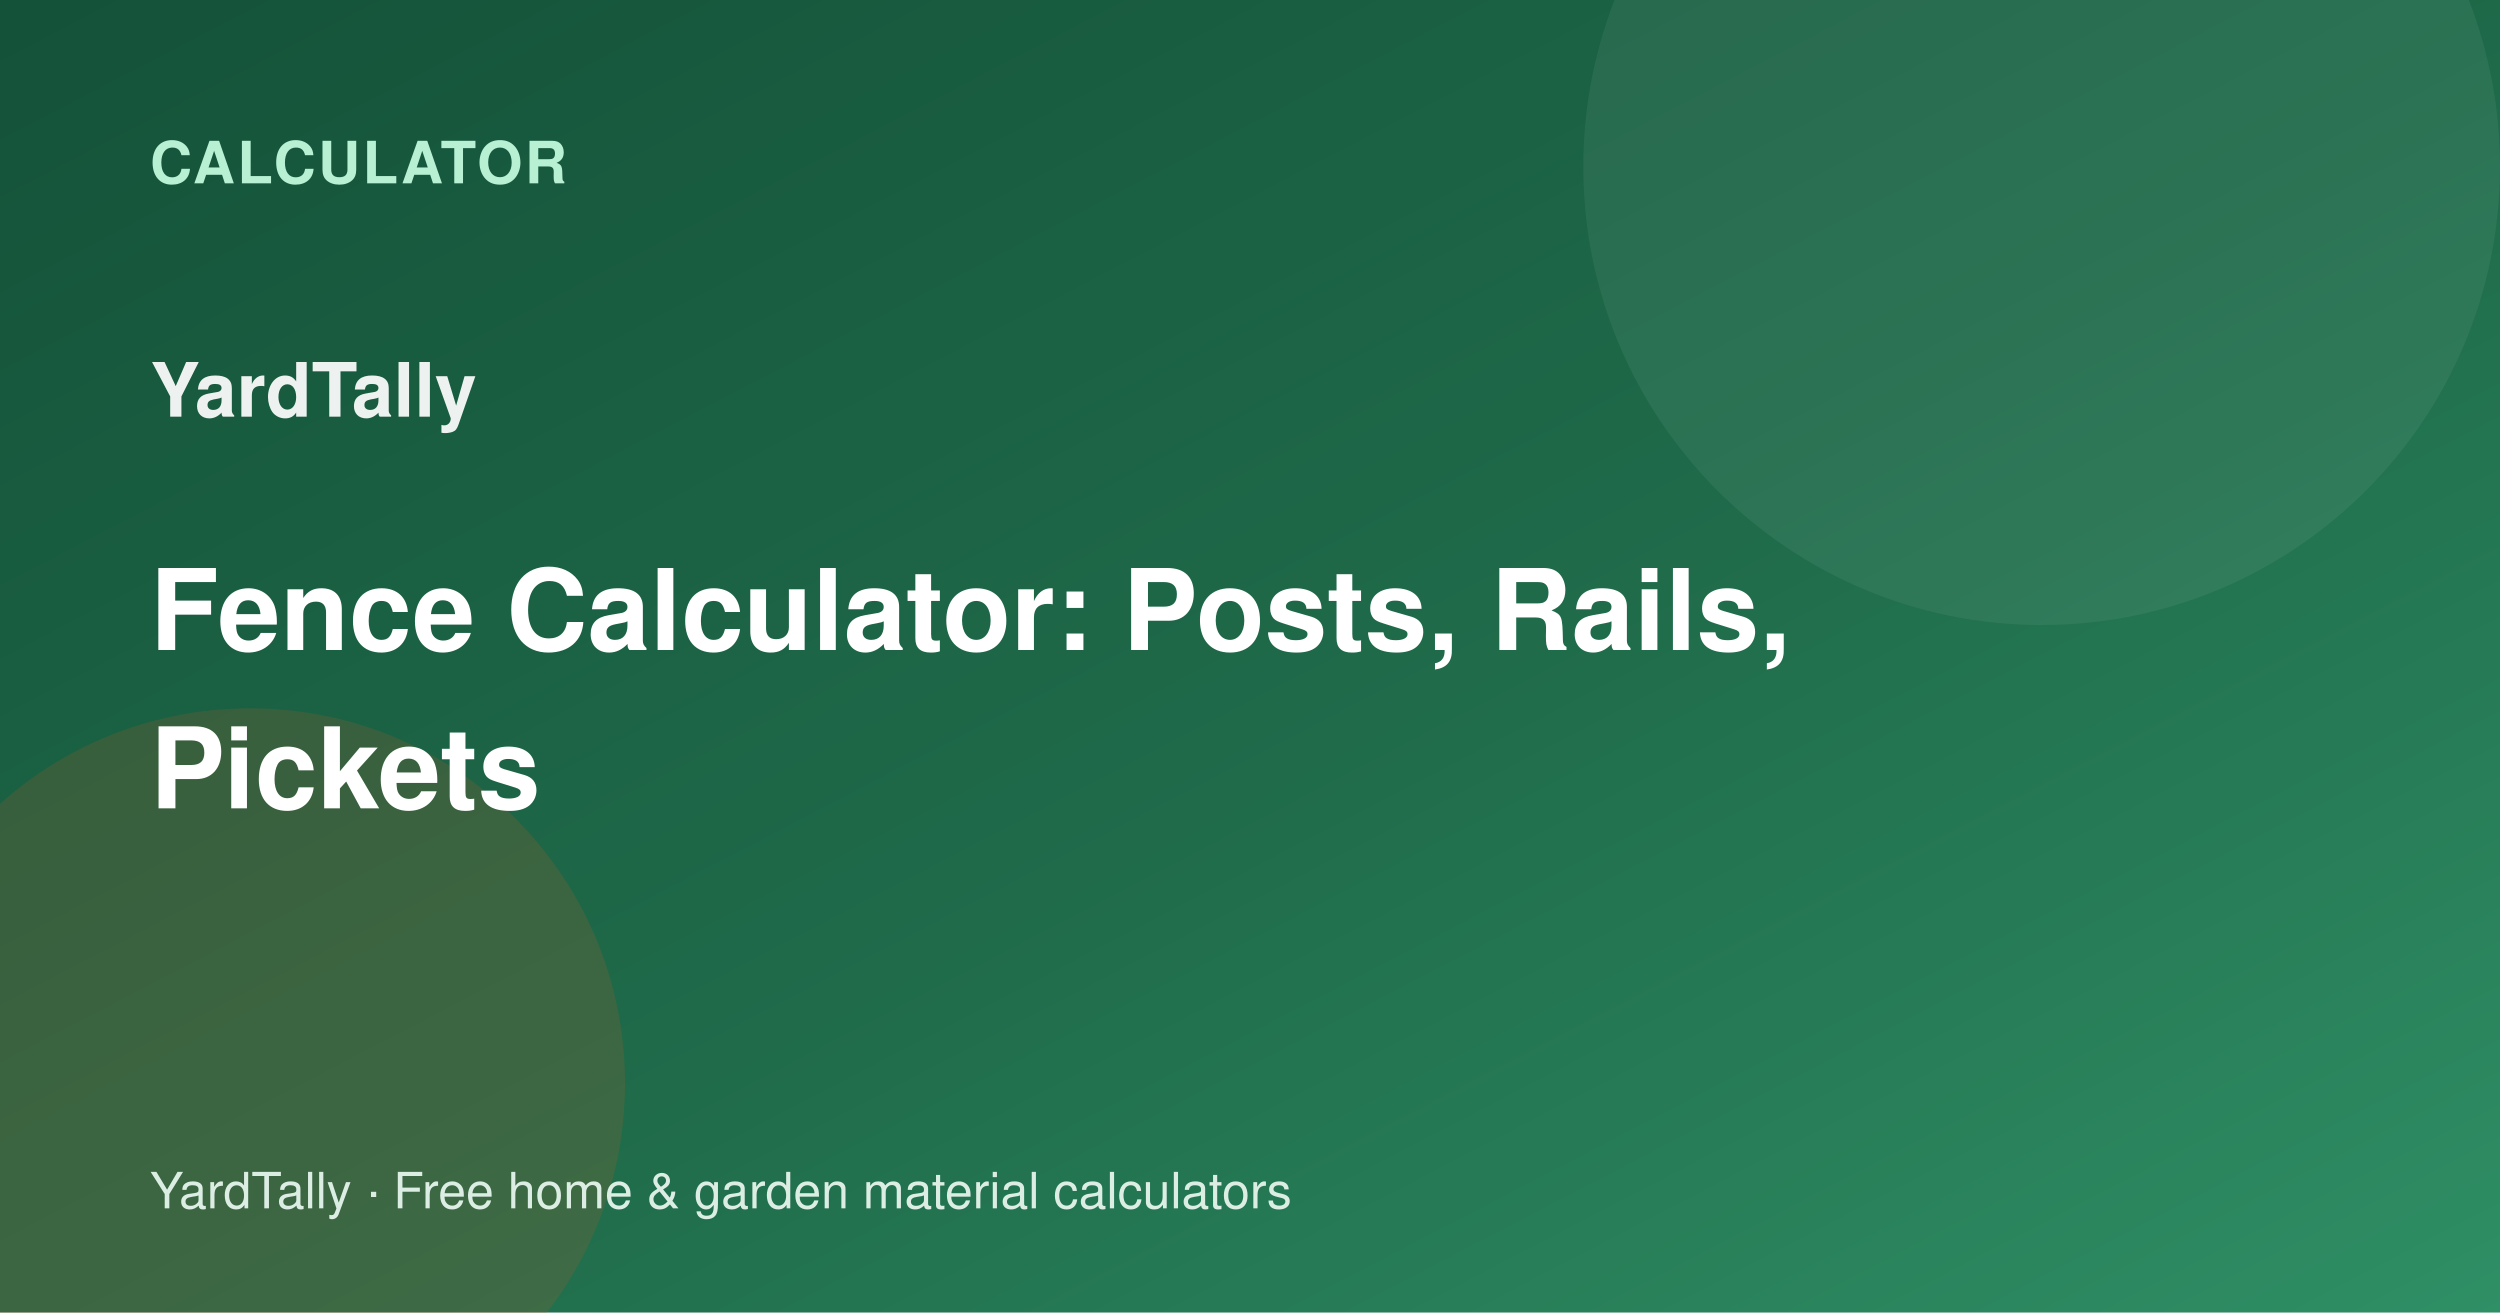
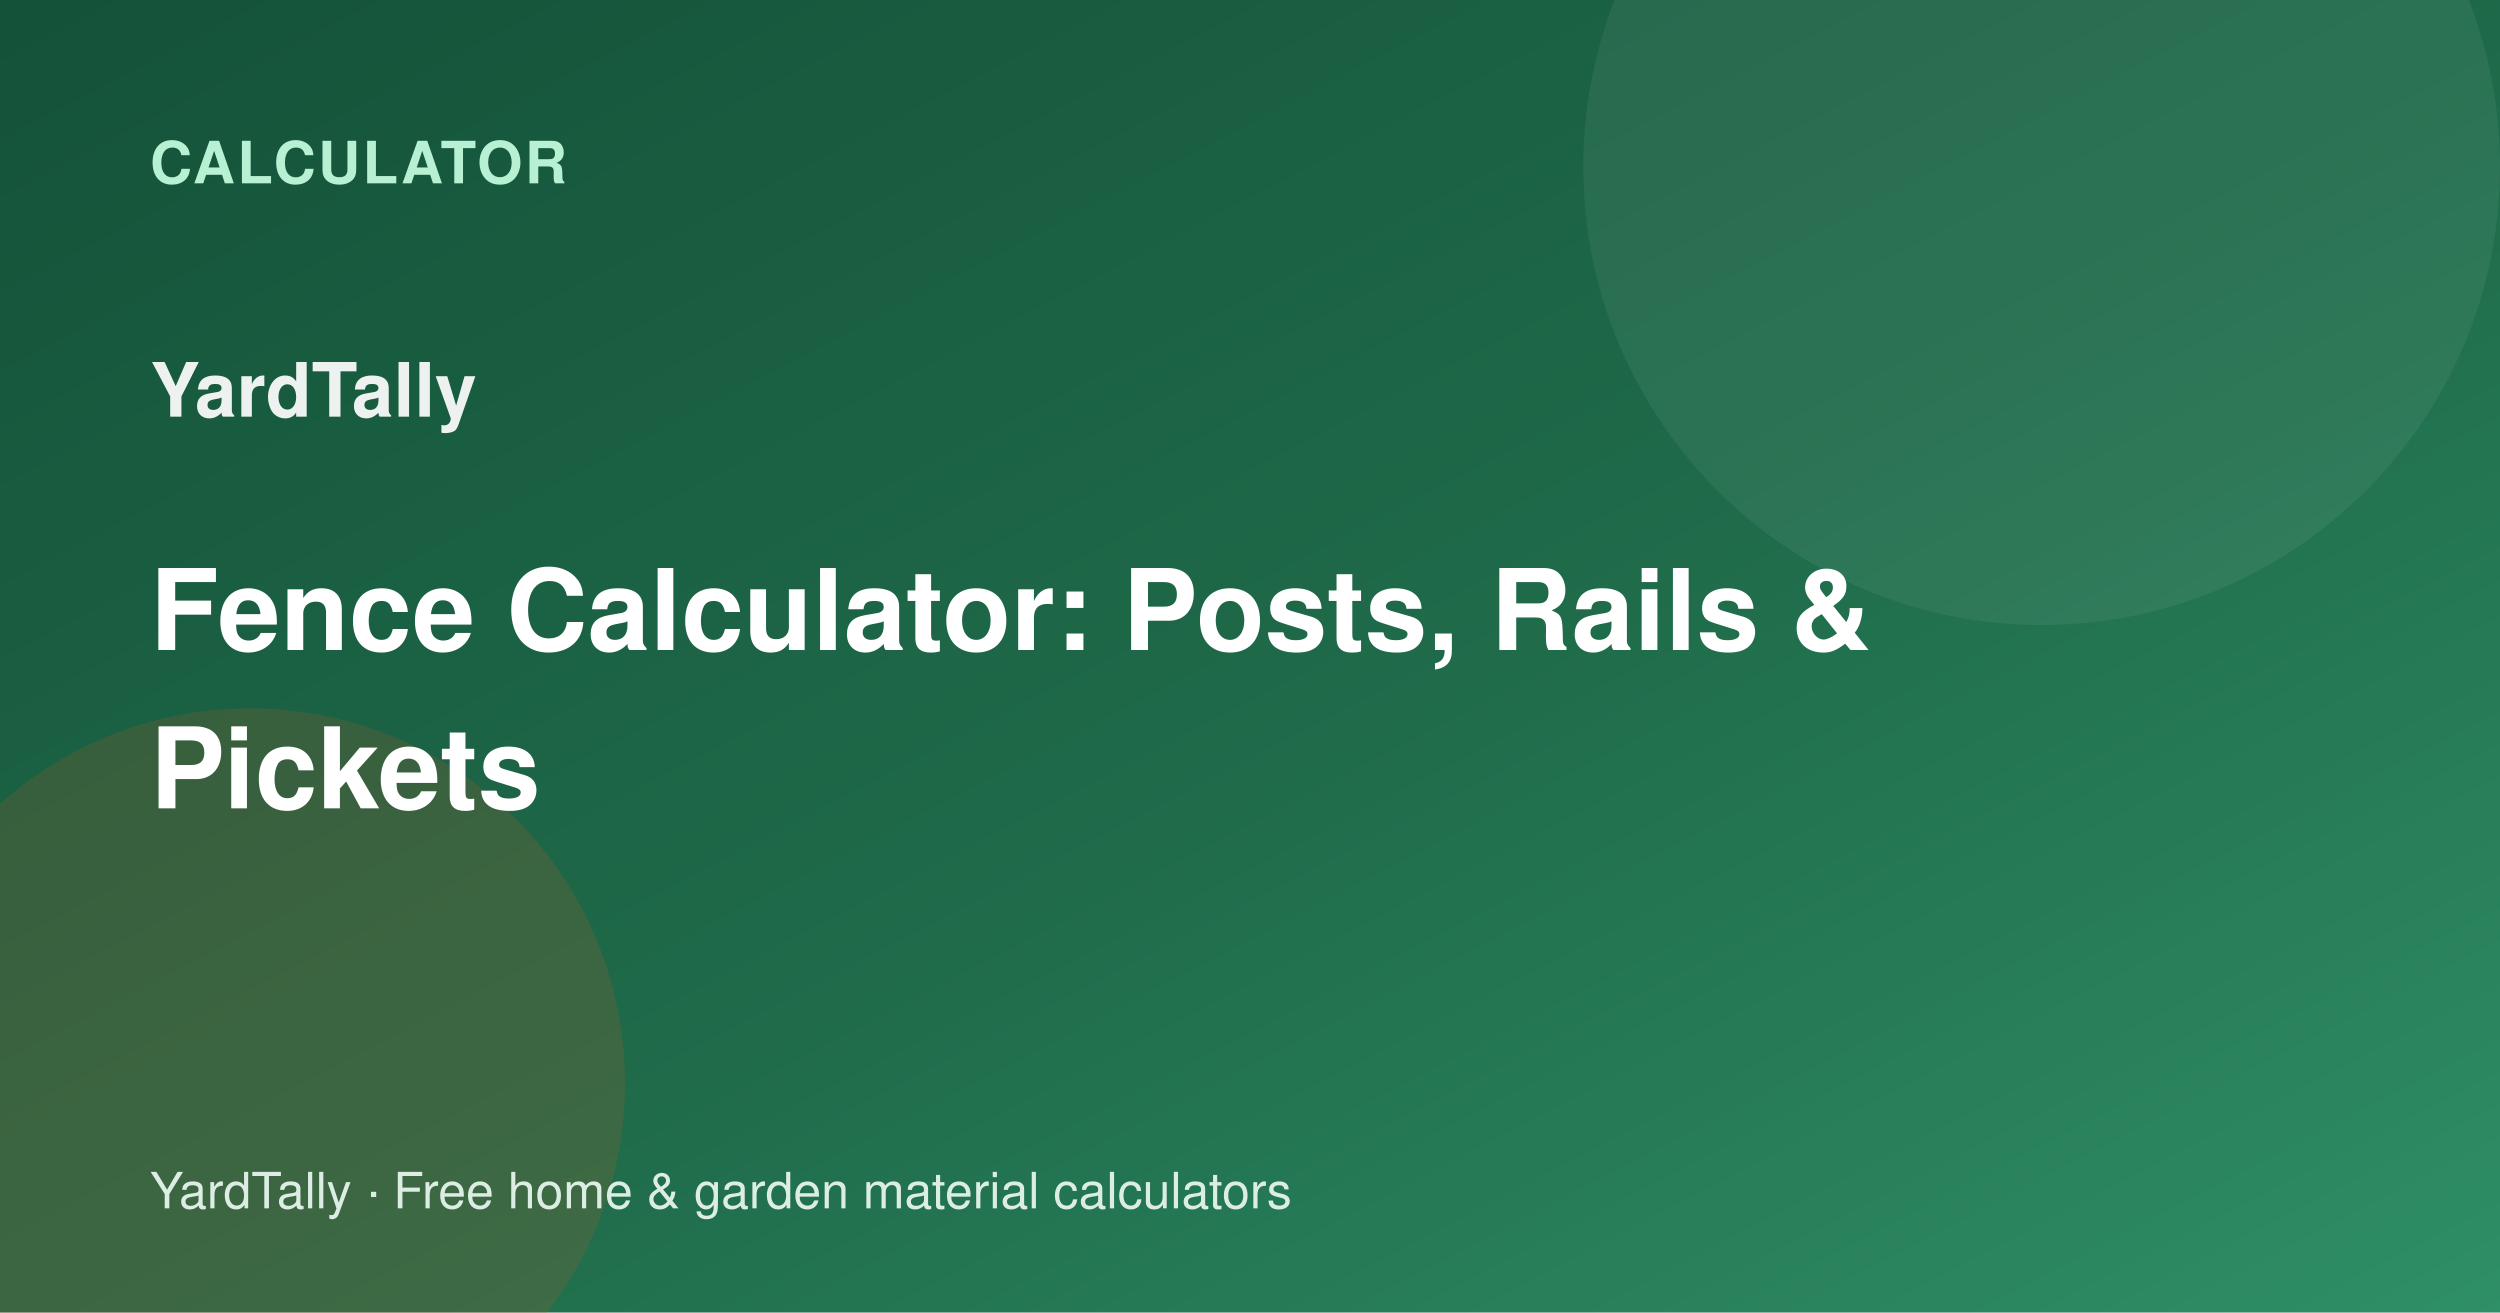
<svg xmlns="http://www.w3.org/2000/svg" width="1200" height="630" viewBox="0 0 1200 630">
  <defs>
    <linearGradient id="bg" x1="0" y1="0" x2="1" y2="1">
      <stop offset="0%" stop-color="#145239" />
      <stop offset="55%" stop-color="#1f6b4a" />
      <stop offset="100%" stop-color="#2f8f65" />
    </linearGradient>
  </defs>
  <rect width="1200" height="630" fill="url(#bg)" />
  <circle cx="980" cy="80" r="220" fill="#ffffff" fill-opacity="0.06" />
  <circle cx="120" cy="520" r="180" fill="#c45c26" fill-opacity="0.18" />
  <text x="72" y="88" font-family="ui-sans-serif, system-ui, Segoe UI, Helvetica, Arial, sans-serif" font-size="28" font-weight="600" fill="#b7f0d2" letter-spacing="0.04em">CALCULATOR</text>
  <text x="72" y="200" font-family="ui-sans-serif, system-ui, Segoe UI, Helvetica, Arial, sans-serif" font-size="36" font-weight="700" fill="#ffffff" fill-opacity="0.92">YardTally</text>
-   <text x="72" y="312" font-family="ui-sans-serif, system-ui, Segoe UI, Helvetica, Arial, sans-serif" font-size="54" font-weight="700" fill="#ffffff">Fence Calculator: Posts, Rails,</text>
+   <text x="72" y="312" font-family="ui-sans-serif, system-ui, Segoe UI, Helvetica, Arial, sans-serif" font-size="54" font-weight="700" fill="#ffffff">Fence Calculator: Posts, Rails &amp;</text>
  <text x="72" y="388" font-family="ui-sans-serif, system-ui, Segoe UI, Helvetica, Arial, sans-serif" font-size="54" font-weight="700" fill="#ffffff">Pickets</text>
  <text x="72" y="580" font-family="ui-sans-serif, system-ui, Segoe UI, Helvetica, Arial, sans-serif" font-size="24" fill="#dceee4">YardTally · Free home &amp; garden material calculators</text>
</svg>
